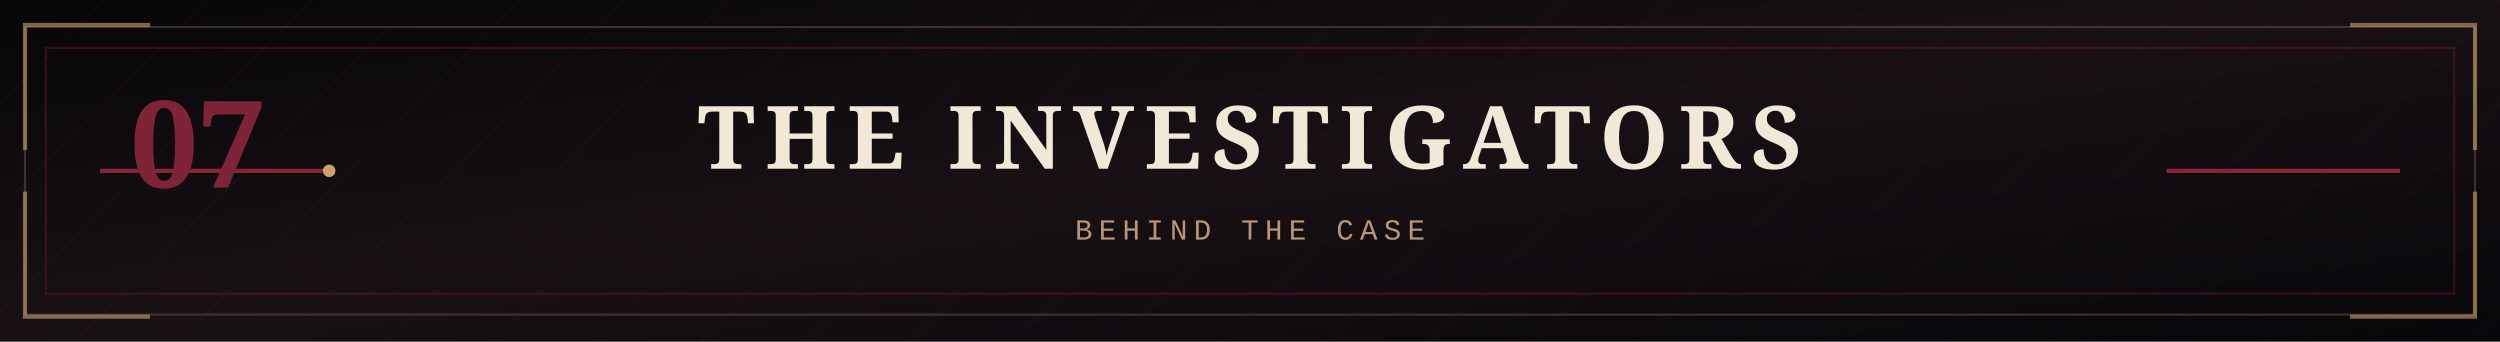
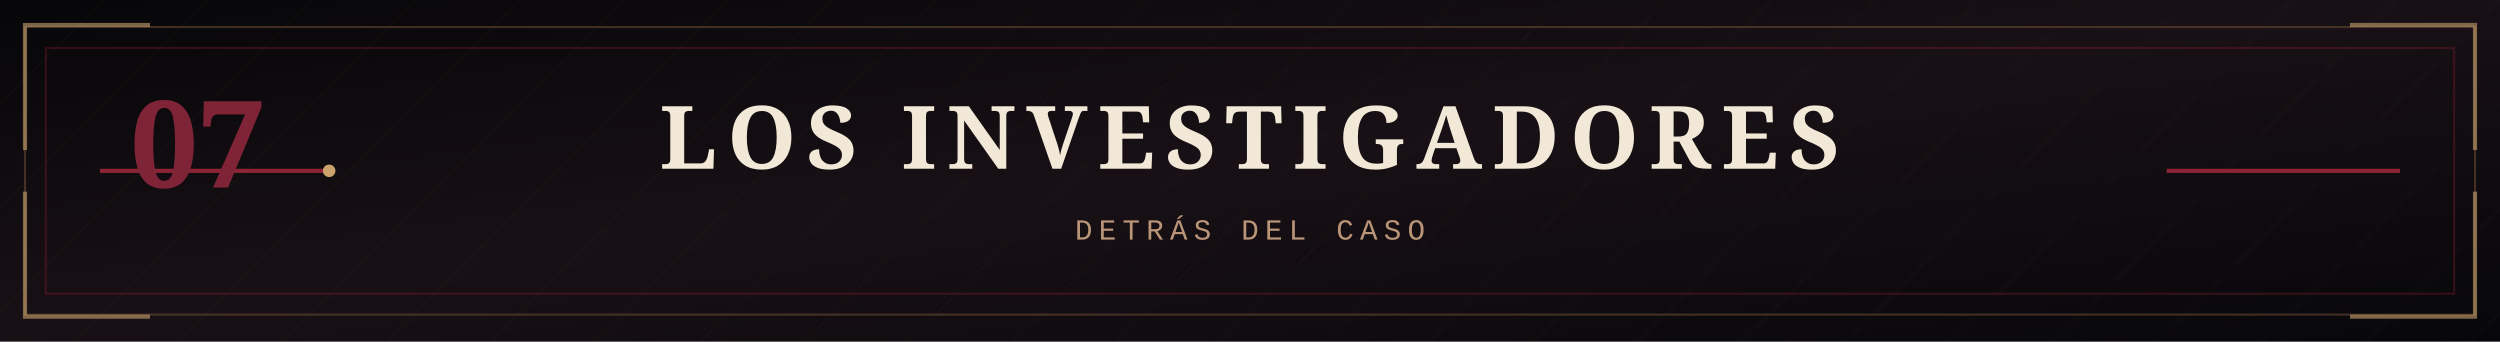
<svg xmlns="http://www.w3.org/2000/svg" width="1200" height="164" viewBox="0 0 1200 164" role="img" aria-label="DeustoMurder noir portfolio illustration">
  <defs>
    <linearGradient id="bg" x2="1" y2="1">
      <stop stop-color="#060608" />
      <stop offset=".48" stop-color="#181015" />
      <stop offset="1" stop-color="#07070A" />
    </linearGradient>
    <linearGradient id="gold" x2="1" y2=".2">
      <stop stop-color="#6A4D34" />
      <stop offset=".32" stop-color="#D3B184" />
      <stop offset=".64" stop-color="#F5E1B7" />
      <stop offset="1" stop-color="#7B5337" />
    </linearGradient>
    <linearGradient id="blood" x2="1" y2=".4">
      <stop stop-color="#26070E" />
      <stop offset=".5" stop-color="#991E39" />
      <stop offset="1" stop-color="#360916" />
    </linearGradient>
    <radialGradient id="glow">
      <stop stop-color="#8C2036" stop-opacity=".5" />
      <stop offset="1" stop-color="#8C2036" stop-opacity="0" />
    </radialGradient>
    <radialGradient id="moon">
      <stop stop-color="#A44752" />
      <stop offset=".65" stop-color="#72202F" />
      <stop offset="1" stop-color="#310916" />
    </radialGradient>
    <pattern id="noise" width="100" height="100" patternUnits="userSpaceOnUse">
      <path d="M0 100L100 0M-50 100L50 0M50 100L150 0" stroke="#C4A37B" stroke-opacity=".022" stroke-width="1" />
    </pattern>
    <filter id="shadow" x="-20%" y="-50%" width="140%" height="200%">
      <feGaussianBlur stdDeviation="6" />
    </filter>
  </defs>
  <style>
 .serif{font-family:Georgia,'Noto Serif',serif; font-weight:bold}
 .mono{font-family:'Courier New',monospace; font-weight:bold}
 .small{font-family:'Courier New',monospace; letter-spacing:3px}
 @keyframes heartbeat{0%,100%{opacity:.55}50%{opacity:1}}
 @keyframes waft{0%,100%{transform:translateX(0px)}50%{transform:translateX(34px)}}
 @keyframes twinkle{0%,100%{opacity:.05}50%{opacity:.42}}
 @keyframes dash{to{stroke-dashoffset:-60}}
 @keyframes reveal{0%{opacity:0;transform:translateY(12px)}100%{opacity:1;transform:translateY(0)}}
 .heartbeat{animation:heartbeat 5s ease-in-out infinite}.waft{animation:waft 10s ease-in-out infinite}
 .twinkle{animation:twinkle 4s ease-in-out infinite}.reveal{animation:reveal 1.8s both}
 .signal{stroke-dasharray:6 10;animation:dash 15s linear infinite}
 @media(prefers-reduced-motion:reduce){*{animation:none!important}}
 
</style>
  <rect width="1200" height="164" fill="url(#bg)" />
  <rect width="1200" height="164" fill="url(#noise)" />
  <rect x="12" y="13" width="1176" height="138" fill="none" stroke="#76543F" stroke-opacity=".5" />
  <rect x="22" y="23" width="1156" height="118" fill="none" stroke="#7A192C" stroke-opacity=".4" />
  <path d="M48 82H159M1040 82H1152" stroke="#8D2436" stroke-width="2" />
  <circle cx="158" cy="82" r="3" fill="#CBA36C" />
  <text x="95" y="90" class="serif" font-size="58" fill="#7F2337" text-anchor="middle">07</text>
-   <text x="600" y="81" class="serif" font-size="42" letter-spacing="5" fill="#F2E8D7" text-anchor="middle">THE INVESTIGATORS</text>
-   <text x="600" y="115" class="small" font-size="14" letter-spacing="2.2" fill="#BA9578" text-anchor="middle">BEHIND THE CASE</text>
+   <text x="600" y="81" class="serif" font-size="42.0" letter-spacing="5" fill="#F2E8D7" text-anchor="middle">LOS INVESTIGADORES</text>
+   <text x="600" y="115" class="small" font-size="14.0" letter-spacing="2.2" fill="#BA9578" text-anchor="middle">DETRÁS DEL CASO</text>
  <path d="M72 12H12V72 M1128 12H1188V72 M72 152H12V92 M1128 152H1188V92" fill="none" stroke="#CAA46F" stroke-opacity=".6" stroke-width="2" />
</svg>
